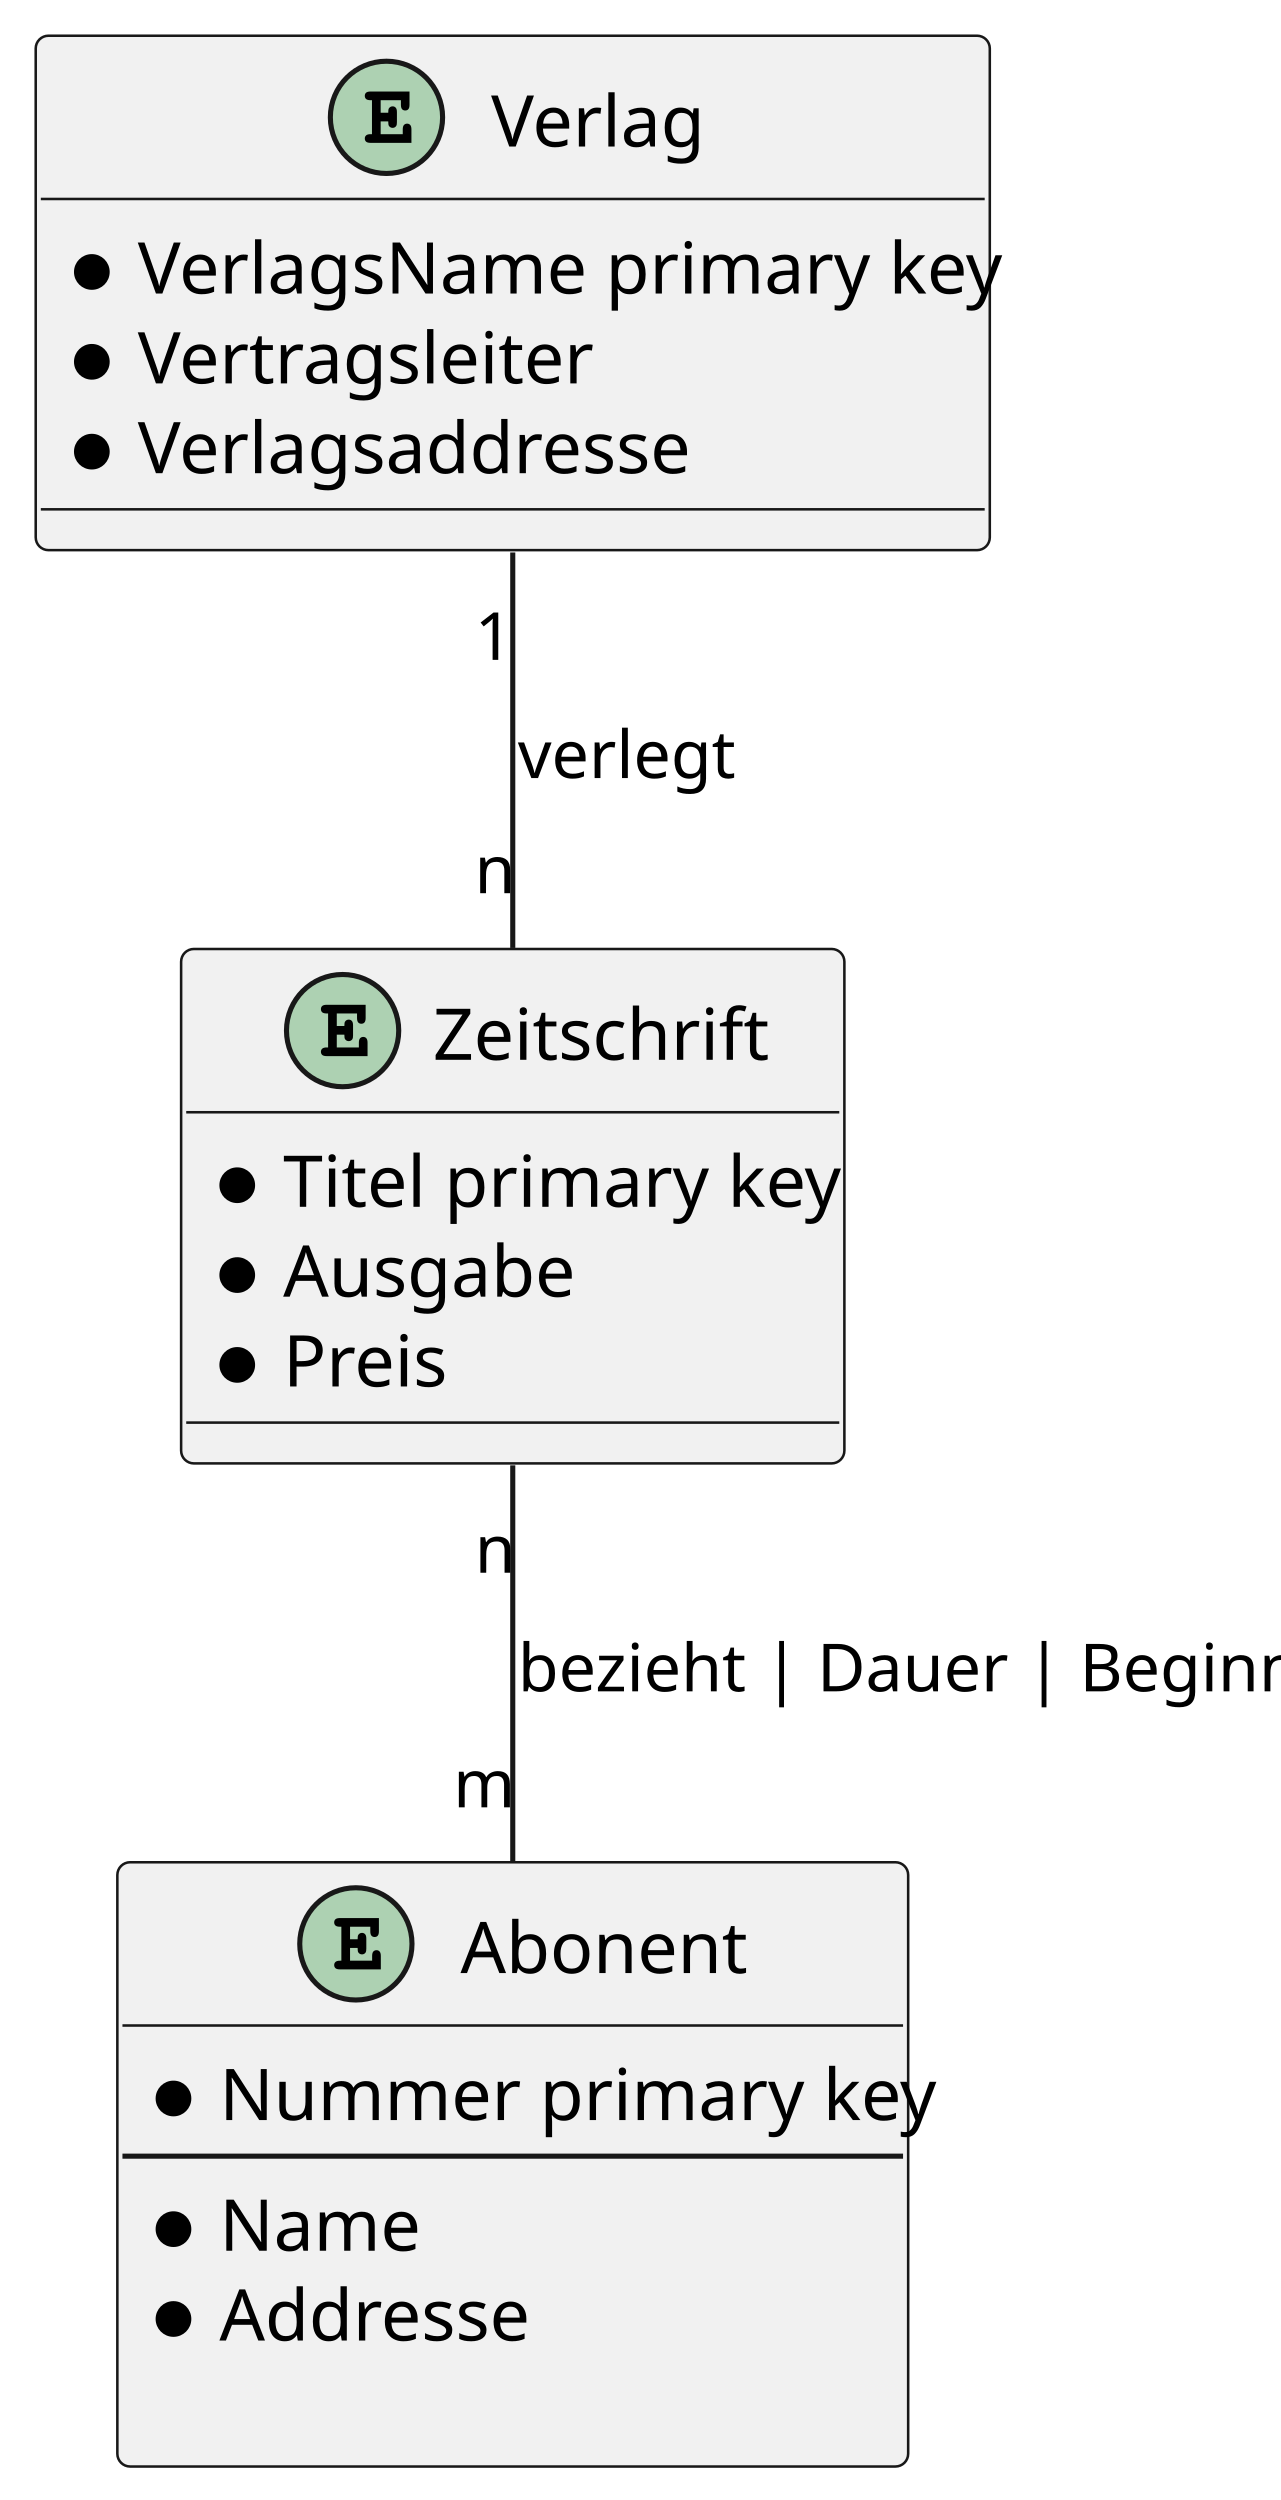
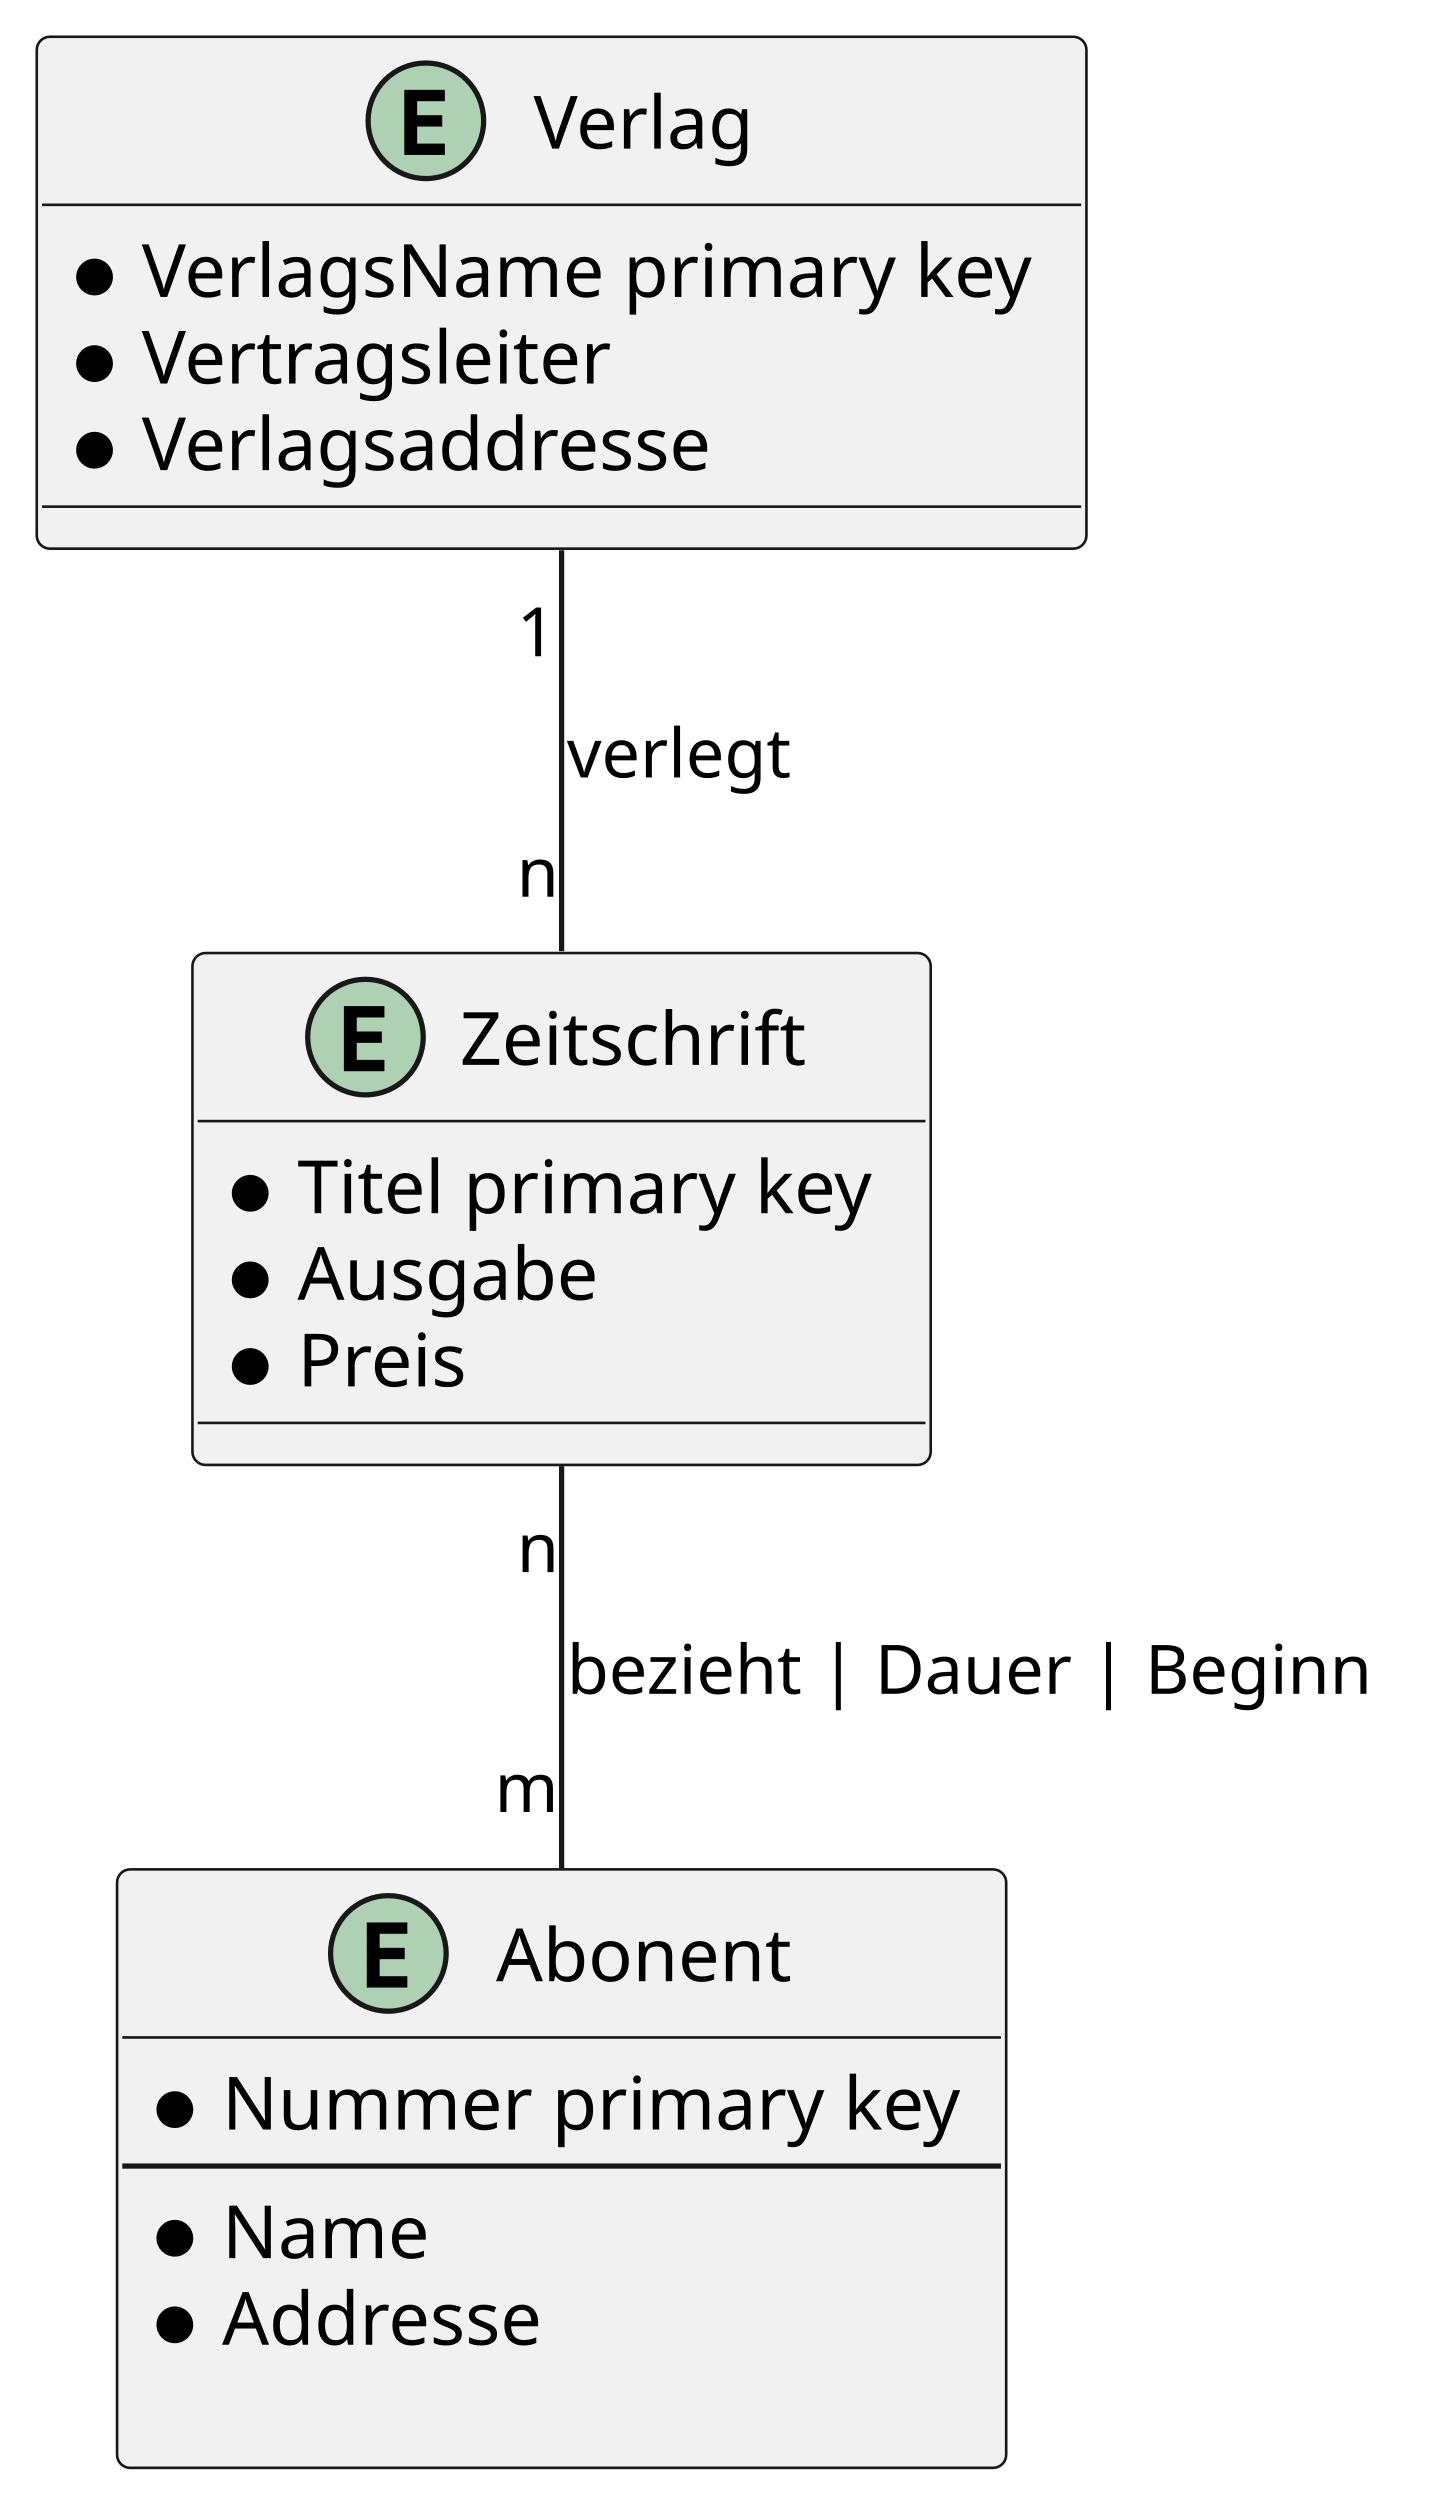
- <svg xmlns="http://www.w3.org/2000/svg" contentStyleType="text/css" height="490px" preserveAspectRatio="none" style="width:251px;height:490px;background:#FFFFFF;" version="1.1" viewBox="0 0 251 490" width="251px" zoomAndPan="magnify">
+ <svg xmlns="http://www.w3.org/2000/svg" contentStyleType="text/css" data-diagram-type="CLASS" height="476px" preserveAspectRatio="none" style="width:273px;height:476px;background:#FFFFFF;" version="1.1" viewBox="0 0 273 476" width="273px" zoomAndPan="magnify">
  <defs />
  <g>
-     <g id="elem_Verlag">
-       <rect codeLine="6" fill="#F1F1F1" height="100.828" id="Verlag" rx="2.5" ry="2.5" style="stroke:#181818;stroke-width:0.5;" width="187" x="7" y="7" />
-       <ellipse cx="75.75" cy="23" fill="#ADD1B2" rx="11" ry="11" style="stroke:#181818;stroke-width:1.0;" />
-       <path d="M74.609,23.797 L74.609,26.297 L78.938,26.297 L78.938,25.375 Q78.938,24.766 79.172,24.5 Q79.422,24.234 79.797,24.234 Q80.172,24.234 80.406,24.5 Q80.641,24.766 80.641,25.375 L80.641,28 L72.641,28 Q72.016,28 71.75,27.766 Q71.5,27.531 71.5,27.141 Q71.5,26.766 71.766,26.531 Q72.031,26.297 72.641,26.297 L72.906,26.297 L72.906,19.641 L72.641,19.641 Q72.016,19.641 71.75,19.406 Q71.5,19.172 71.5,18.781 Q71.5,18.406 71.75,18.172 Q72.016,17.938 72.641,17.938 L80.266,17.938 L80.266,20.531 Q80.266,21.141 80.031,21.406 Q79.812,21.656 79.422,21.656 Q79.047,21.656 78.812,21.406 Q78.578,21.141 78.578,20.531 L78.578,19.641 L74.609,19.641 L74.609,22.094 L76.094,22.094 Q76.094,21.438 76.219,21.25 Q76.484,20.844 76.953,20.844 Q77.328,20.844 77.562,21.109 Q77.797,21.359 77.797,21.969 L77.797,23.938 Q77.797,24.484 77.672,24.672 Q77.406,25.062 76.953,25.062 Q76.484,25.062 76.219,24.656 Q76.094,24.469 76.094,23.797 L74.609,23.797 Z " fill="#000000" />
-       <text fill="#000000" font-family="sans-serif" font-size="14" lengthAdjust="spacing" textLength="41" x="96.25" y="28.729">Verlag</text>
-       <line style="stroke:#181818;stroke-width:0.5;" x1="8" x2="193" y1="39" y2="39" />
-       <ellipse cx="18" cy="53.305" fill="#000000" rx="3" ry="3" style="stroke:#000000;stroke-width:1.0;" />
-       <text fill="#000000" font-family="sans-serif" font-size="14" lengthAdjust="spacing" textLength="161" x="27" y="57.533">VerlagsName primary key</text>
-       <ellipse cx="18" cy="70.914" fill="#000000" rx="3" ry="3" style="stroke:#000000;stroke-width:1.0;" />
-       <text fill="#000000" font-family="sans-serif" font-size="14" lengthAdjust="spacing" textLength="85" x="27" y="75.143">Vertragsleiter</text>
-       <ellipse cx="18" cy="88.523" fill="#000000" rx="3" ry="3" style="stroke:#000000;stroke-width:1.0;" />
-       <text fill="#000000" font-family="sans-serif" font-size="14" lengthAdjust="spacing" textLength="107" x="27" y="92.752">Verlagsaddresse</text>
-       <line style="stroke:#181818;stroke-width:0.5;" x1="8" x2="193" y1="99.828" y2="99.828" />
+     <g class="entity" data-entity="Verlag" data-source-line="1" data-uid="ent0002" id="entity_Verlag">
+       <rect fill="#F1F1F1" height="97.465" rx="2.5" ry="2.5" style="stroke:#181818;stroke-width:0.5;" width="199.858" x="7" y="7" />
+       <ellipse cx="81.085" cy="23" fill="#ADD1B2" rx="11" ry="11" style="stroke:#181818;stroke-width:1;" />
+       <path d="M84.699,29.5 L76.979,29.5 L76.979,17.107 L84.699,17.107 L84.699,19.265 L79.428,19.265 L79.428,21.938 L84.201,21.938 L84.201,24.096 L79.428,24.096 L79.428,27.342 L84.699,27.342 Z " fill="#000000" />
+       <text fill="#000000" font-family="sans-serif" font-size="14" lengthAdjust="spacing" textLength="43.19" x="101.585" y="28.291">Verlag</text>
+       <line style="stroke:#181818;stroke-width:0.5;" x1="8" x2="205.858" y1="39" y2="39" />
+       <ellipse cx="18" cy="52.744" fill="#000000" rx="3" ry="3" style="stroke:#000000;stroke-width:1;" />
+       <text fill="#000000" font-family="sans-serif" font-size="14" lengthAdjust="spacing" textLength="173.858" x="27" y="56.535">VerlagsName primary key</text>
+       <ellipse cx="18" cy="69.232" fill="#000000" rx="3" ry="3" style="stroke:#000000;stroke-width:1;" />
+       <text fill="#000000" font-family="sans-serif" font-size="14" lengthAdjust="spacing" textLength="91.902" x="27" y="73.023">Vertragsleiter</text>
+       <ellipse cx="18" cy="85.721" fill="#000000" rx="3" ry="3" style="stroke:#000000;stroke-width:1;" />
+       <text fill="#000000" font-family="sans-serif" font-size="14" lengthAdjust="spacing" textLength="111.282" x="27" y="89.512">Verlagsaddresse</text>
+       <line style="stroke:#181818;stroke-width:0.5;" x1="8" x2="205.858" y1="96.465" y2="96.465" />
    </g>
-     <g id="elem_Zeitschrift">
-       <rect codeLine="12" fill="#F1F1F1" height="100.828" id="Zeitschrift" rx="2.5" ry="2.5" style="stroke:#181818;stroke-width:0.5;" width="130" x="35.5" y="186" />
-       <ellipse cx="67.15" cy="202" fill="#ADD1B2" rx="11" ry="11" style="stroke:#181818;stroke-width:1.0;" />
-       <path d="M66.009,202.797 L66.009,205.297 L70.338,205.297 L70.338,204.375 Q70.338,203.766 70.572,203.5 Q70.822,203.234 71.197,203.234 Q71.572,203.234 71.806,203.5 Q72.041,203.766 72.041,204.375 L72.041,207 L64.041,207 Q63.416,207 63.15,206.766 Q62.9,206.531 62.9,206.141 Q62.9,205.766 63.166,205.531 Q63.431,205.297 64.041,205.297 L64.306,205.297 L64.306,198.641 L64.041,198.641 Q63.416,198.641 63.15,198.406 Q62.9,198.172 62.9,197.781 Q62.9,197.406 63.15,197.172 Q63.416,196.938 64.041,196.938 L71.666,196.938 L71.666,199.531 Q71.666,200.141 71.431,200.406 Q71.213,200.656 70.822,200.656 Q70.447,200.656 70.213,200.406 Q69.978,200.141 69.978,199.531 L69.978,198.641 L66.009,198.641 L66.009,201.094 L67.494,201.094 Q67.494,200.438 67.619,200.25 Q67.884,199.844 68.353,199.844 Q68.728,199.844 68.963,200.109 Q69.197,200.359 69.197,200.969 L69.197,202.938 Q69.197,203.484 69.072,203.672 Q68.806,204.062 68.353,204.062 Q67.884,204.062 67.619,203.656 Q67.494,203.469 67.494,202.797 L66.009,202.797 Z " fill="#000000" />
-       <text fill="#000000" font-family="sans-serif" font-size="14" lengthAdjust="spacing" textLength="61" x="84.85" y="207.728">Zeitschrift</text>
-       <line style="stroke:#181818;stroke-width:0.5;" x1="36.5" x2="164.5" y1="218" y2="218" />
-       <ellipse cx="46.5" cy="232.305" fill="#000000" rx="3" ry="3" style="stroke:#000000;stroke-width:1.0;" />
-       <text fill="#000000" font-family="sans-serif" font-size="14" lengthAdjust="spacing" textLength="104" x="55.5" y="236.533">Titel primary key</text>
-       <ellipse cx="46.5" cy="249.914" fill="#000000" rx="3" ry="3" style="stroke:#000000;stroke-width:1.0;" />
-       <text fill="#000000" font-family="sans-serif" font-size="14" lengthAdjust="spacing" textLength="56" x="55.5" y="254.143">Ausgabe</text>
-       <ellipse cx="46.5" cy="267.523" fill="#000000" rx="3" ry="3" style="stroke:#000000;stroke-width:1.0;" />
-       <text fill="#000000" font-family="sans-serif" font-size="14" lengthAdjust="spacing" textLength="32" x="55.5" y="271.752">Preis</text>
-       <line style="stroke:#181818;stroke-width:0.5;" x1="36.5" x2="164.5" y1="278.828" y2="278.828" />
+     <g class="entity" data-entity="Zeitschrift" data-source-line="7" data-uid="ent0003" id="entity_Zeitschrift">
+       <rect fill="#F1F1F1" height="97.465" rx="2.5" ry="2.5" style="stroke:#181818;stroke-width:0.5;" width="140.57" x="36.64" y="181.46" />
+       <ellipse cx="69.581" cy="197.46" fill="#ADD1B2" rx="11" ry="11" style="stroke:#181818;stroke-width:1;" />
+       <path d="M73.195,203.96 L65.476,203.96 L65.476,191.567 L73.195,191.567 L73.195,193.725 L67.924,193.725 L67.924,196.398 L72.697,196.398 L72.697,198.556 L67.924,198.556 L67.924,201.802 L73.195,201.802 Z " fill="#000000" />
+       <text fill="#000000" font-family="sans-serif" font-size="14" lengthAdjust="spacing" textLength="68.701" x="87.568" y="202.751">Zeitschrift</text>
+       <line style="stroke:#181818;stroke-width:0.5;" x1="37.64" x2="176.21" y1="213.46" y2="213.46" />
+       <ellipse cx="47.64" cy="227.204" fill="#000000" rx="3" ry="3" style="stroke:#000000;stroke-width:1;" />
+       <text fill="#000000" font-family="sans-serif" font-size="14" lengthAdjust="spacing" textLength="114.57" x="56.64" y="230.995">Titel primary key</text>
+       <ellipse cx="47.64" cy="243.692" fill="#000000" rx="3" ry="3" style="stroke:#000000;stroke-width:1;" />
+       <text fill="#000000" font-family="sans-serif" font-size="14" lengthAdjust="spacing" textLength="58.557" x="56.64" y="247.483">Ausgabe</text>
+       <ellipse cx="47.64" cy="260.181" fill="#000000" rx="3" ry="3" style="stroke:#000000;stroke-width:1;" />
+       <text fill="#000000" font-family="sans-serif" font-size="14" lengthAdjust="spacing" textLength="32.45" x="56.64" y="263.972">Preis</text>
+       <line style="stroke:#181818;stroke-width:0.5;" x1="37.64" x2="176.21" y1="270.925" y2="270.925" />
    </g>
-     <g id="elem_Abonent">
-       <rect codeLine="17" fill="#F1F1F1" height="118.438" id="Abonent" rx="2.5" ry="2.5" style="stroke:#181818;stroke-width:0.5;" width="155" x="23" y="365" />
-       <ellipse cx="69.75" cy="381" fill="#ADD1B2" rx="11" ry="11" style="stroke:#181818;stroke-width:1.0;" />
-       <path d="M68.609,381.797 L68.609,384.297 L72.938,384.297 L72.938,383.375 Q72.938,382.766 73.172,382.5 Q73.422,382.234 73.797,382.234 Q74.172,382.234 74.406,382.5 Q74.641,382.766 74.641,383.375 L74.641,386 L66.641,386 Q66.016,386 65.75,385.766 Q65.5,385.531 65.5,385.141 Q65.5,384.766 65.766,384.531 Q66.031,384.297 66.641,384.297 L66.906,384.297 L66.906,377.641 L66.641,377.641 Q66.016,377.641 65.75,377.406 Q65.5,377.172 65.5,376.781 Q65.5,376.406 65.75,376.172 Q66.016,375.938 66.641,375.938 L74.266,375.938 L74.266,378.531 Q74.266,379.141 74.031,379.406 Q73.812,379.656 73.422,379.656 Q73.047,379.656 72.812,379.406 Q72.578,379.141 72.578,378.531 L72.578,377.641 L68.609,377.641 L68.609,380.094 L70.094,380.094 Q70.094,379.438 70.219,379.25 Q70.484,378.844 70.953,378.844 Q71.328,378.844 71.562,379.109 Q71.797,379.359 71.797,379.969 L71.797,381.938 Q71.797,382.484 71.672,382.672 Q71.406,383.062 70.953,383.062 Q70.484,383.062 70.219,382.656 Q70.094,382.469 70.094,381.797 L68.609,381.797 Z " fill="#000000" />
-       <text fill="#000000" font-family="sans-serif" font-size="14" lengthAdjust="spacing" textLength="53" x="90.25" y="386.728">Abonent</text>
-       <line style="stroke:#181818;stroke-width:0.5;" x1="24" x2="177" y1="397" y2="397" />
-       <ellipse cx="34" cy="411.305" fill="#000000" rx="3" ry="3" style="stroke:#000000;stroke-width:1.0;" />
-       <text fill="#000000" font-family="sans-serif" font-size="14" lengthAdjust="spacing" textLength="129" x="43" y="415.533">Nummer primary key</text>
-       <line style="stroke:#181818;stroke-width:1.0;" x1="24" x2="177" y1="422.609" y2="422.609" />
-       <ellipse cx="34" cy="436.914" fill="#000000" rx="3" ry="3" style="stroke:#000000;stroke-width:1.0;" />
-       <text fill="#000000" font-family="sans-serif" font-size="14" lengthAdjust="spacing" textLength="36" x="43" y="441.143">Name</text>
-       <ellipse cx="34" cy="454.523" fill="#000000" rx="3" ry="3" style="stroke:#000000;stroke-width:1.0;" />
-       <text fill="#000000" font-family="sans-serif" font-size="14" lengthAdjust="spacing" textLength="60" x="43" y="458.752">Addresse</text>
-       <text fill="#000000" font-family="sans-serif" font-size="14" lengthAdjust="spacing" textLength="4" x="43" y="476.361"> </text>
+     <g class="entity" data-entity="Abonent" data-source-line="12" data-uid="ent0004" id="entity_Abonent">
+       <rect fill="#F1F1F1" height="113.953" rx="2.5" ry="2.5" style="stroke:#181818;stroke-width:0.5;" width="169.288" x="22.29" y="355.93" />
+       <ellipse cx="73.942" cy="371.93" fill="#ADD1B2" rx="11" ry="11" style="stroke:#181818;stroke-width:1;" />
+       <path d="M77.557,378.43 L69.837,378.43 L69.837,366.037 L77.557,366.037 L77.557,368.195 L72.286,368.195 L72.286,370.868 L77.059,370.868 L77.059,373.026 L72.286,373.026 L72.286,376.272 L77.557,376.272 Z " fill="#000000" />
+       <text fill="#000000" font-family="sans-serif" font-size="14" lengthAdjust="spacing" textLength="57.483" x="94.442" y="377.221">Abonent</text>
+       <line style="stroke:#181818;stroke-width:0.5;" x1="23.29" x2="190.578" y1="387.93" y2="387.93" />
+       <ellipse cx="33.29" cy="401.674" fill="#000000" rx="3" ry="3" style="stroke:#000000;stroke-width:1;" />
+       <text fill="#000000" font-family="sans-serif" font-size="14" lengthAdjust="spacing" textLength="143.288" x="42.29" y="405.465">Nummer primary key</text>
+       <line style="stroke:#181818;stroke-width:1;" x1="23.29" x2="190.578" y1="412.418" y2="412.418" />
+       <ellipse cx="33.29" cy="426.162" fill="#000000" rx="3" ry="3" style="stroke:#000000;stroke-width:1;" />
+       <text fill="#000000" font-family="sans-serif" font-size="14" lengthAdjust="spacing" textLength="38.944" x="42.29" y="429.953">Name</text>
+       <ellipse cx="33.29" cy="442.651" fill="#000000" rx="3" ry="3" style="stroke:#000000;stroke-width:1;" />
+       <text fill="#000000" font-family="sans-serif" font-size="14" lengthAdjust="spacing" textLength="62.884" x="42.29" y="446.442">Addresse</text>
+       <text fill="#000000" font-family="sans-serif" font-size="14" lengthAdjust="spacing" textLength="4.43" x="42.29" y="462.93"> </text>
    </g>
-     <g id="link_Verlag_Zeitschrift">
-       <path codeLine="25" d="M100.5,108.28 C100.5,132.51 100.5,161.57 100.5,185.79 " fill="none" id="Verlag-Zeitschrift" style="stroke:#181818;stroke-width:1.0;" />
-       <text fill="#000000" font-family="sans-serif" font-size="13" lengthAdjust="spacing" textLength="37" x="101.5" y="152.495">verlegt</text>
-       <text fill="#000000" font-family="sans-serif" font-size="13" lengthAdjust="spacing" textLength="7" x="93.052" y="129.34">1</text>
-       <text fill="#000000" font-family="sans-serif" font-size="13" lengthAdjust="spacing" textLength="7" x="93.008" y="175.066">n</text>
+     <g class="link" data-entity-1="Verlag" data-entity-2="Zeitschrift" data-source-line="20" data-uid="lnk5" id="link_Verlag_Zeitschrift">
+       <path codeLine="20" d="M106.93,104.77 C106.93,128.59 106.93,157.29 106.93,181.11" fill="none" id="Verlag-Zeitschrift" style="stroke:#181818;stroke-width:1;" />
+       <text fill="#000000" font-family="sans-serif" font-size="13" lengthAdjust="spacing" textLength="43.259" x="107.93" y="148.028">verlegt</text>
+       <text fill="#000000" font-family="sans-serif" font-size="13" lengthAdjust="spacing" textLength="8.22" x="98.407" y="124.957">1</text>
+       <text fill="#000000" font-family="sans-serif" font-size="13" lengthAdjust="spacing" textLength="8.068" x="98.373" y="170.743">n</text>
    </g>
-     <g id="link_Zeitschrift_Abonent">
-       <path codeLine="26" d="M100.5,287.21 C100.5,311.14 100.5,339.99 100.5,364.92 " fill="none" id="Zeitschrift-Abonent" style="stroke:#181818;stroke-width:1.0;" />
-       <text fill="#000000" font-family="sans-serif" font-size="13" lengthAdjust="spacing" textLength="142" x="101.5" y="331.495">bezieht | Dauer  | Beginn</text>
-       <text fill="#000000" font-family="sans-serif" font-size="13" lengthAdjust="spacing" textLength="7" x="93.052" y="308.261">n</text>
-       <text fill="#000000" font-family="sans-serif" font-size="13" lengthAdjust="spacing" textLength="11" x="88.83" y="354.235">m</text>
+     <g class="link" data-entity-1="Zeitschrift" data-entity-2="Abonent" data-source-line="22" data-uid="lnk6" id="link_Zeitschrift_Abonent">
+       <path codeLine="22" d="M106.93,279.15 C106.93,302.67 106.93,331.16 106.93,355.7" fill="none" id="Zeitschrift-Abonent" style="stroke:#181818;stroke-width:1;" />
+       <text fill="#000000" font-family="sans-serif" font-size="13" lengthAdjust="spacing" textLength="157.352" x="107.93" y="322.498">bezieht | Dauer  | Beginn</text>
+       <text fill="#000000" font-family="sans-serif" font-size="13" lengthAdjust="spacing" textLength="8.068" x="98.398" y="299.326">n</text>
+       <text fill="#000000" font-family="sans-serif" font-size="13" lengthAdjust="spacing" textLength="12.137" x="94.169" y="344.998">m</text>
    </g>
  </g>
</svg>
